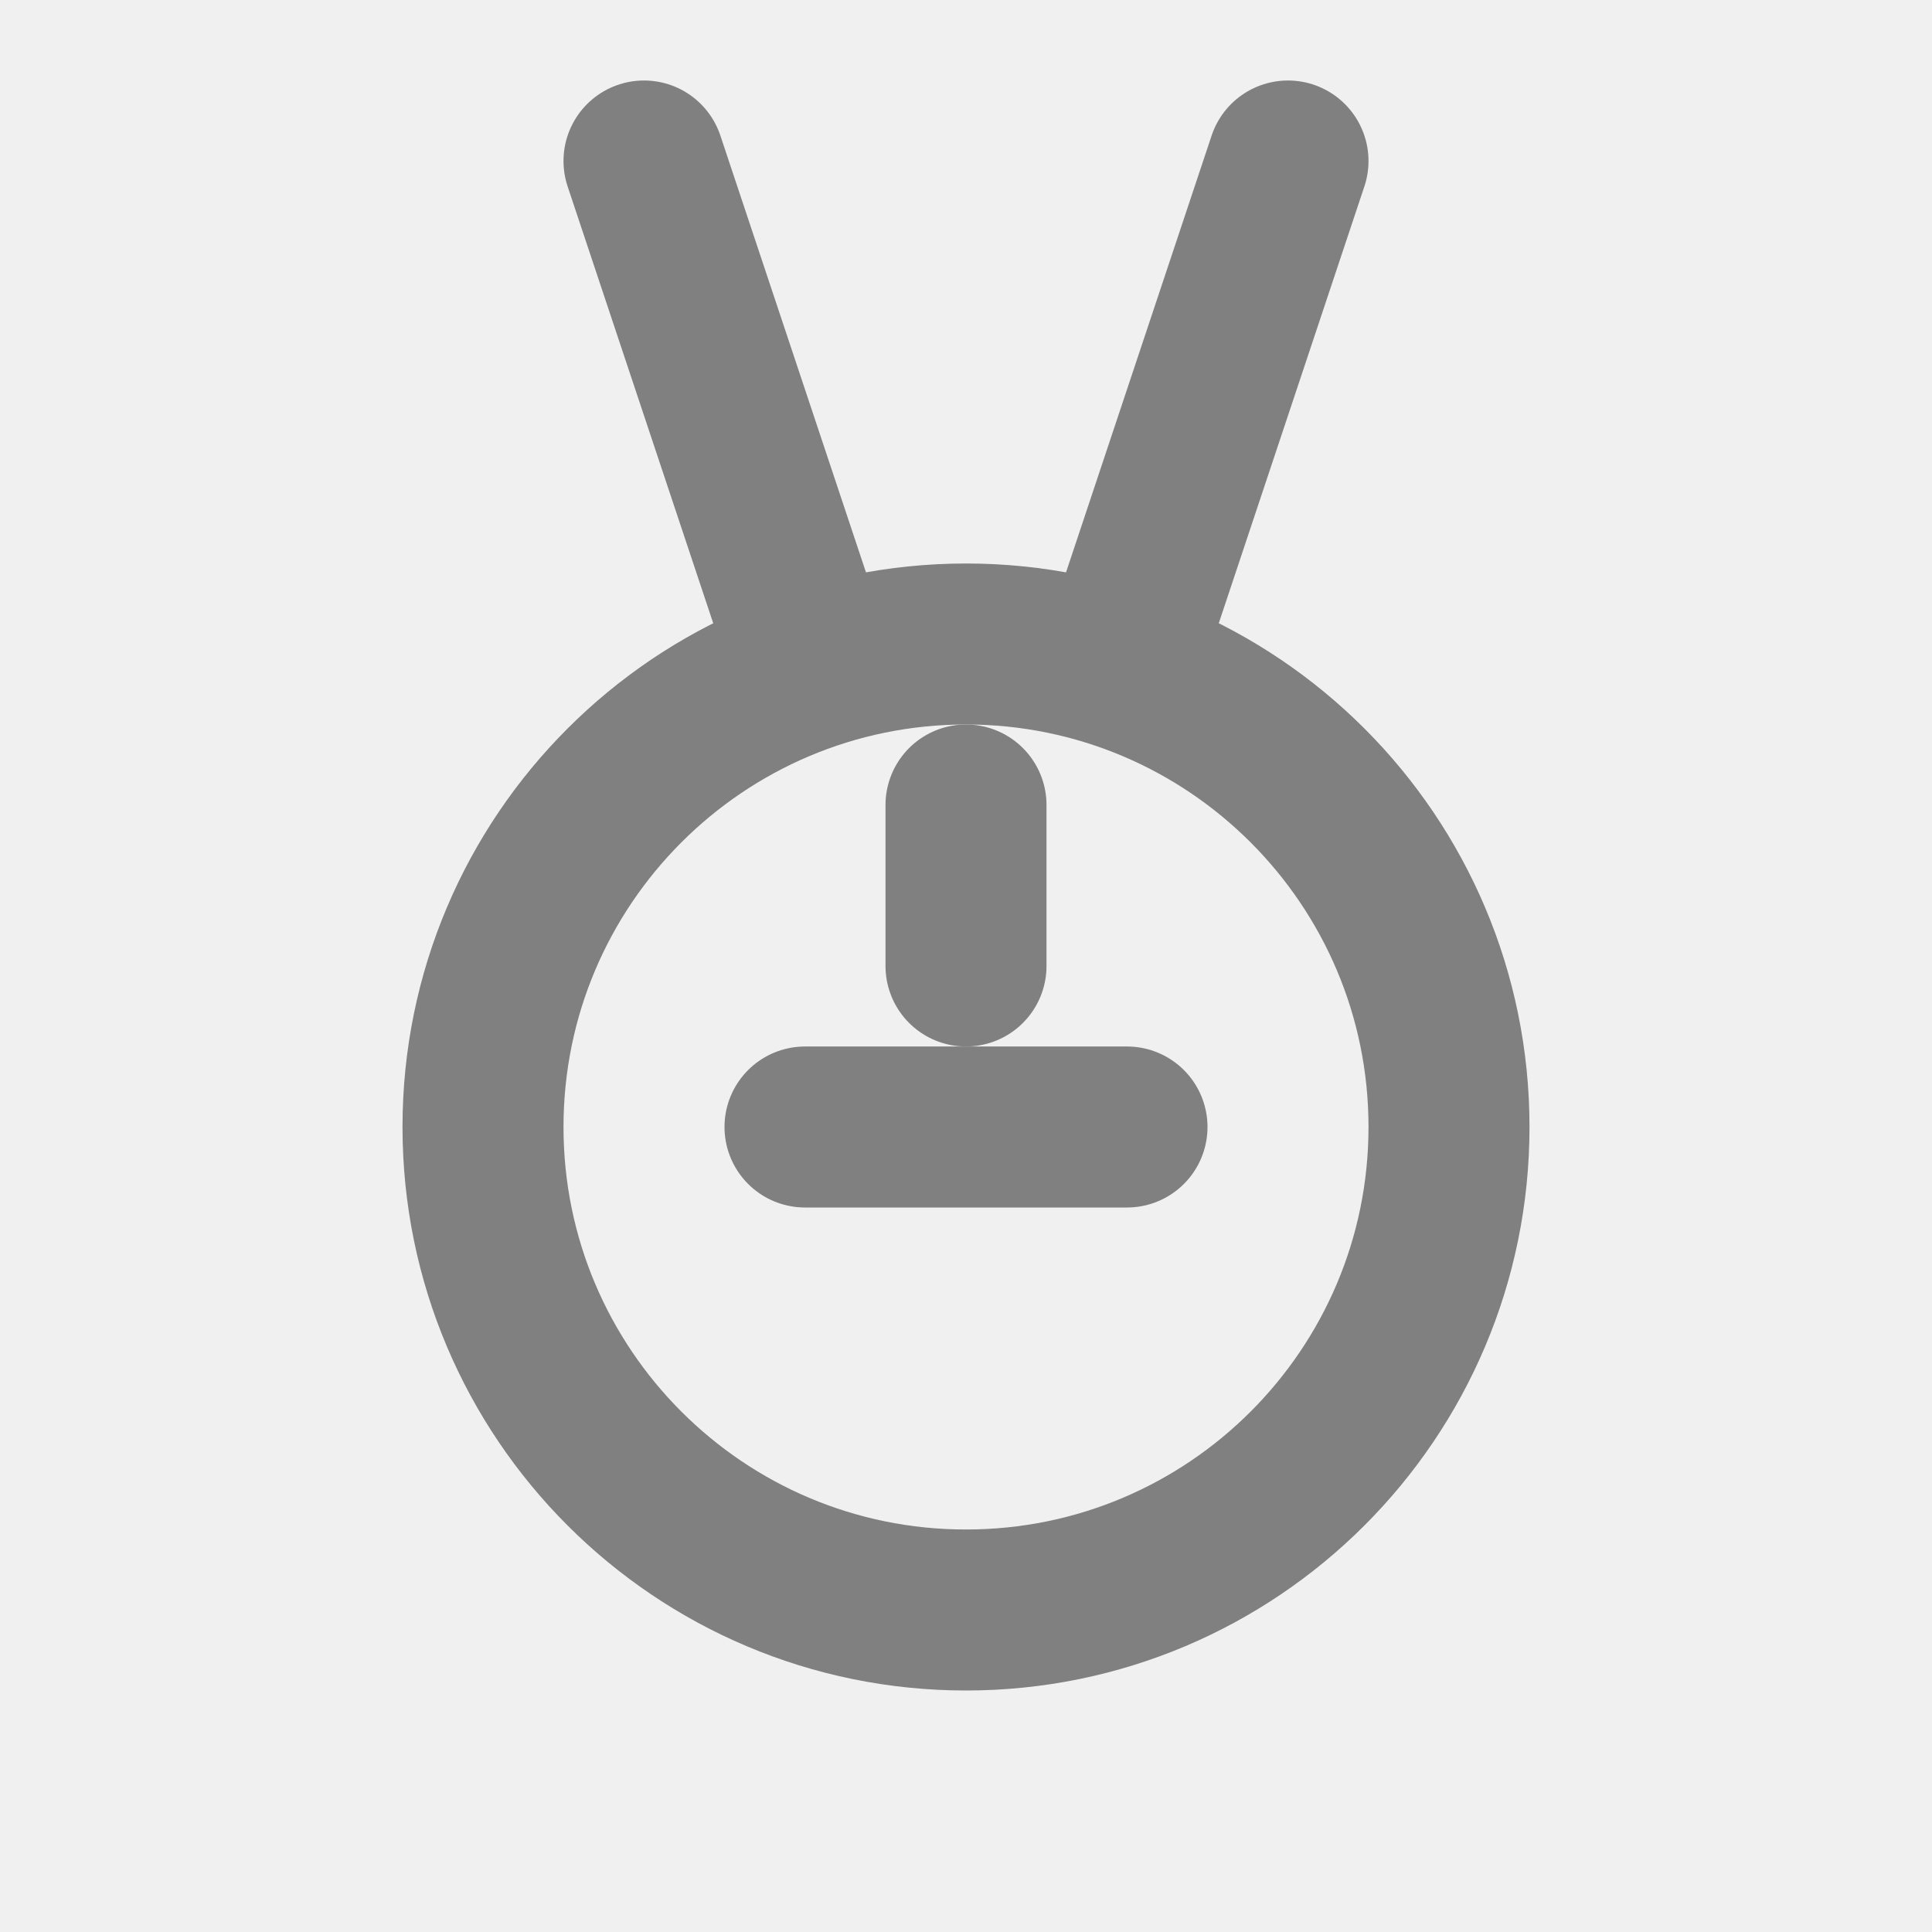
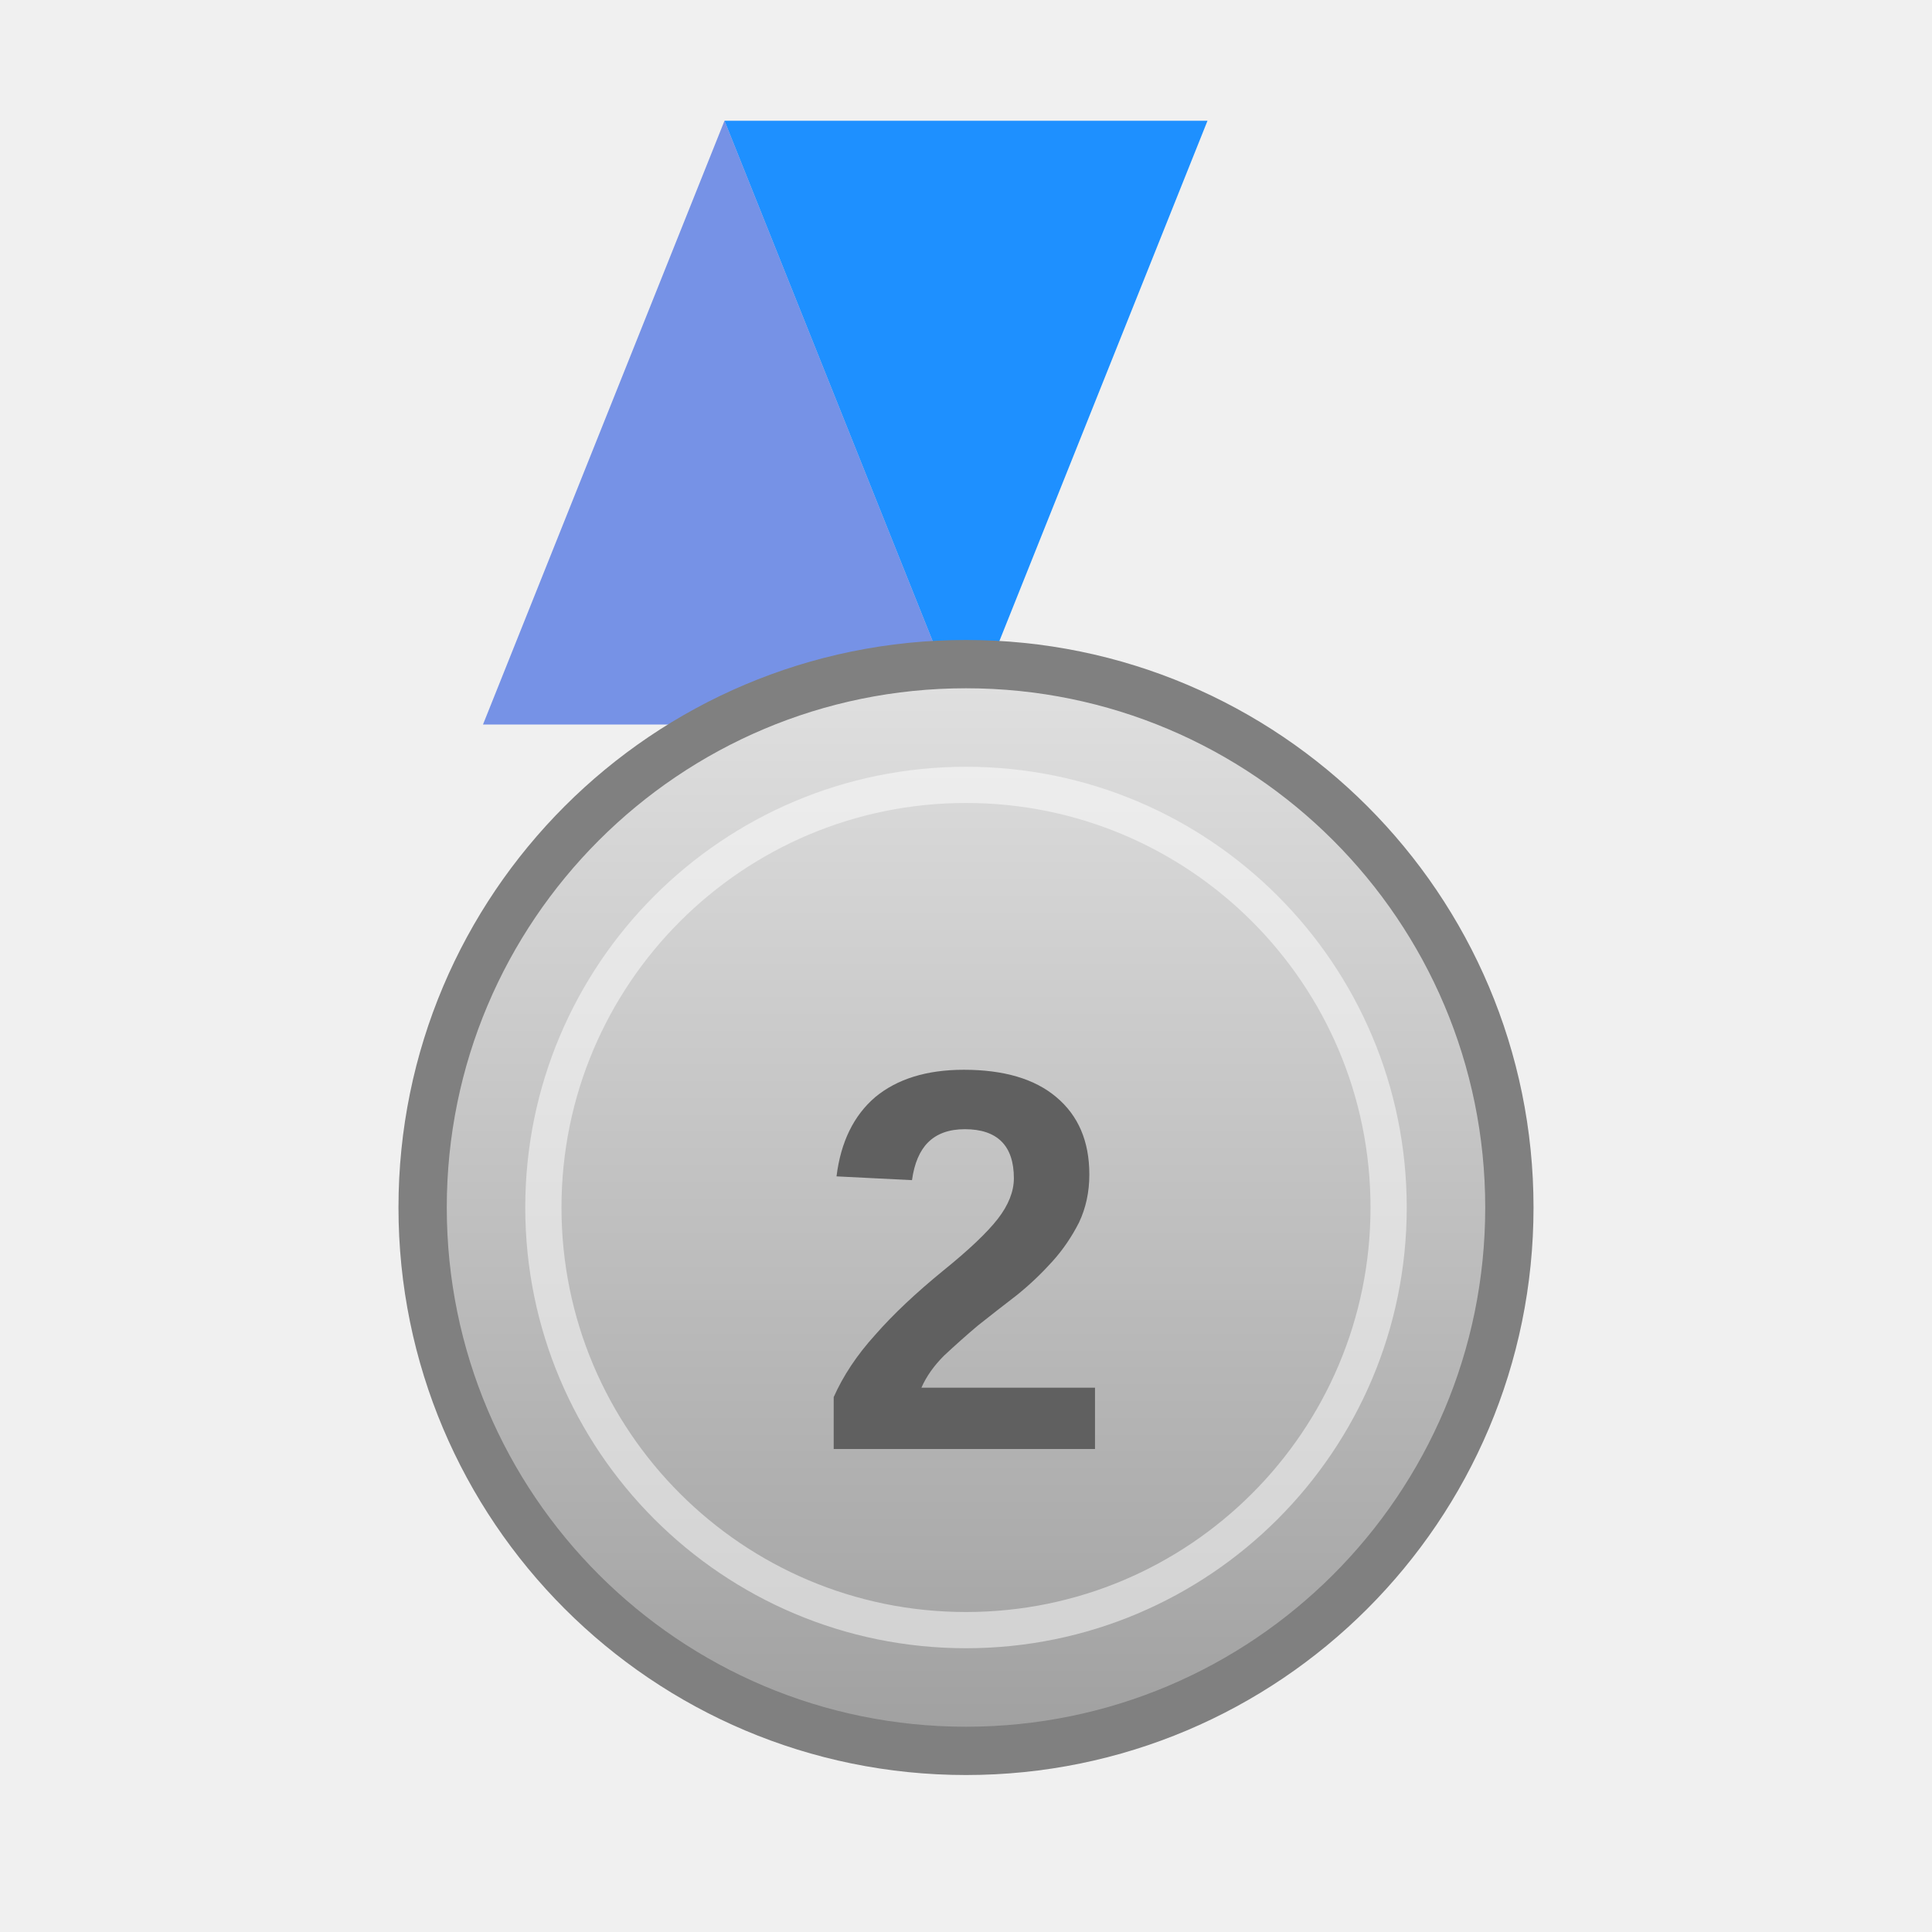
- <svg xmlns="http://www.w3.org/2000/svg" viewBox="0 0 24 24" width="24" height="24" fill="none" stroke="#808080" stroke-width="2" stroke-linecap="round" stroke-linejoin="round">
-   <circle cx="12" cy="14" r="6" />
-   <path d="M8 2l2 6" />
-   <path d="M16 2l-2 6" />
-   <path d="M12 10v2" />
-   <path d="M10 14h4" />
+ <svg xmlns="http://www.w3.org/2000/svg" viewBox="0 0 32 32">
+   <defs>
+     <linearGradient id="ms" x1="0" y1="0" x2="0" y2="1">
+       <stop offset="0%" stop-color="#E0E0E0" />
+       <stop offset="100%" stop-color="#A0A0A0" />
+     </linearGradient>
+   </defs>
+   <path d="M12 2L16 12 20 2z" fill="#1E90FF" />
+   <path d="M12 2L8 12 16 12z" fill="#4169E1" opacity=".7" />
+   <circle cx="16" cy="20" r="9" fill="url(#ms)" stroke="#808080" stroke-width=".8" />
+   <circle cx="16" cy="20" r="7" fill="none" stroke="#FFF" stroke-width=".6" opacity=".5" />
+   <text x="16" y="24" text-anchor="middle" font-size="9" font-weight="bold" fill="#606060" font-family="Arial">2</text>
</svg>
